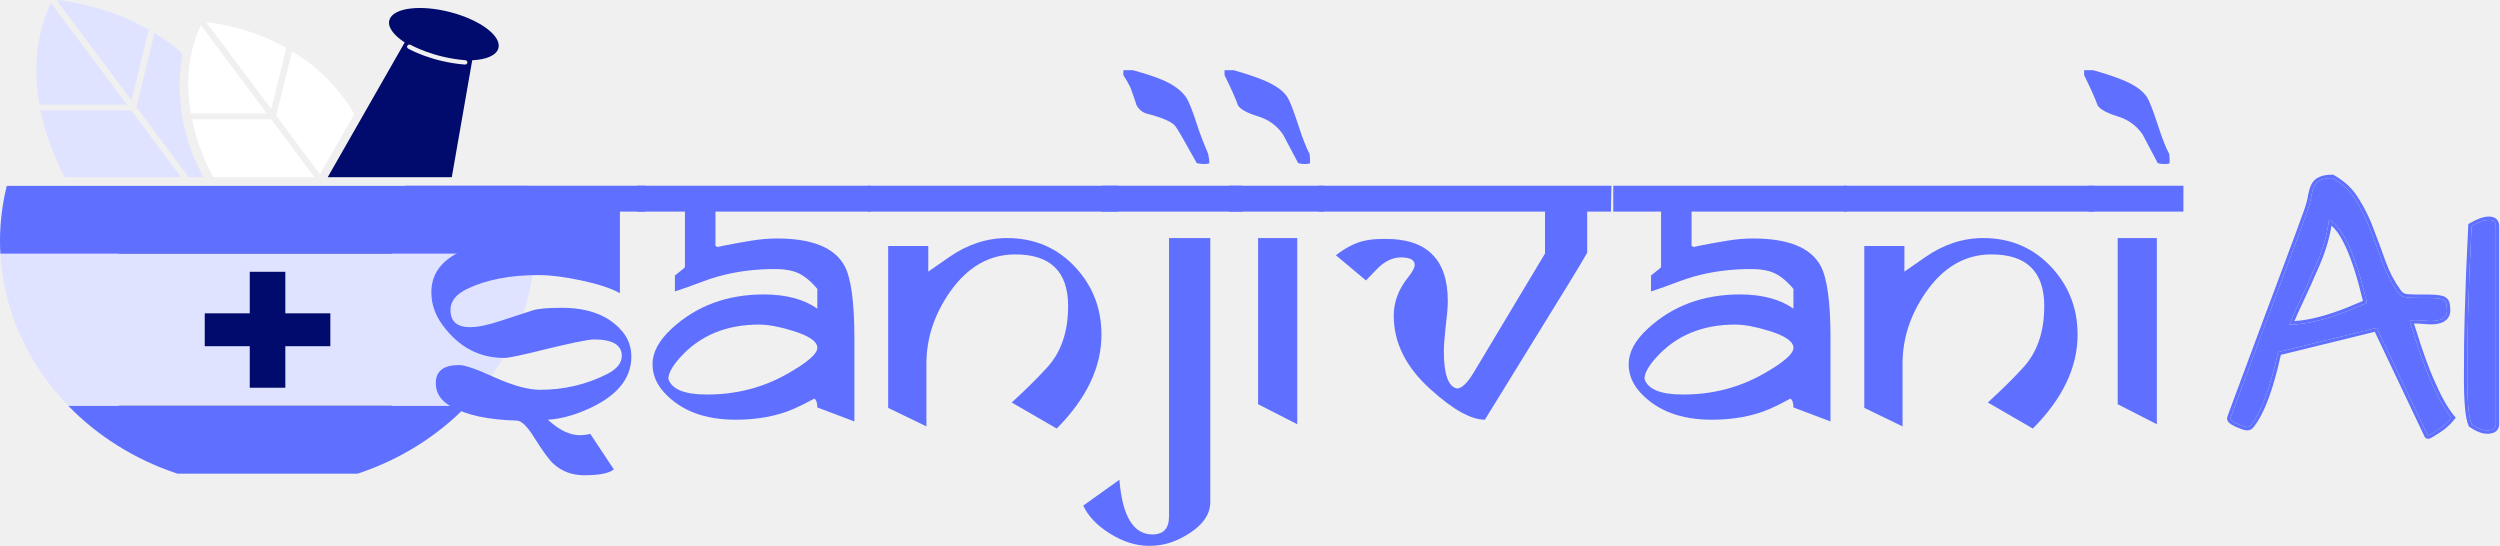
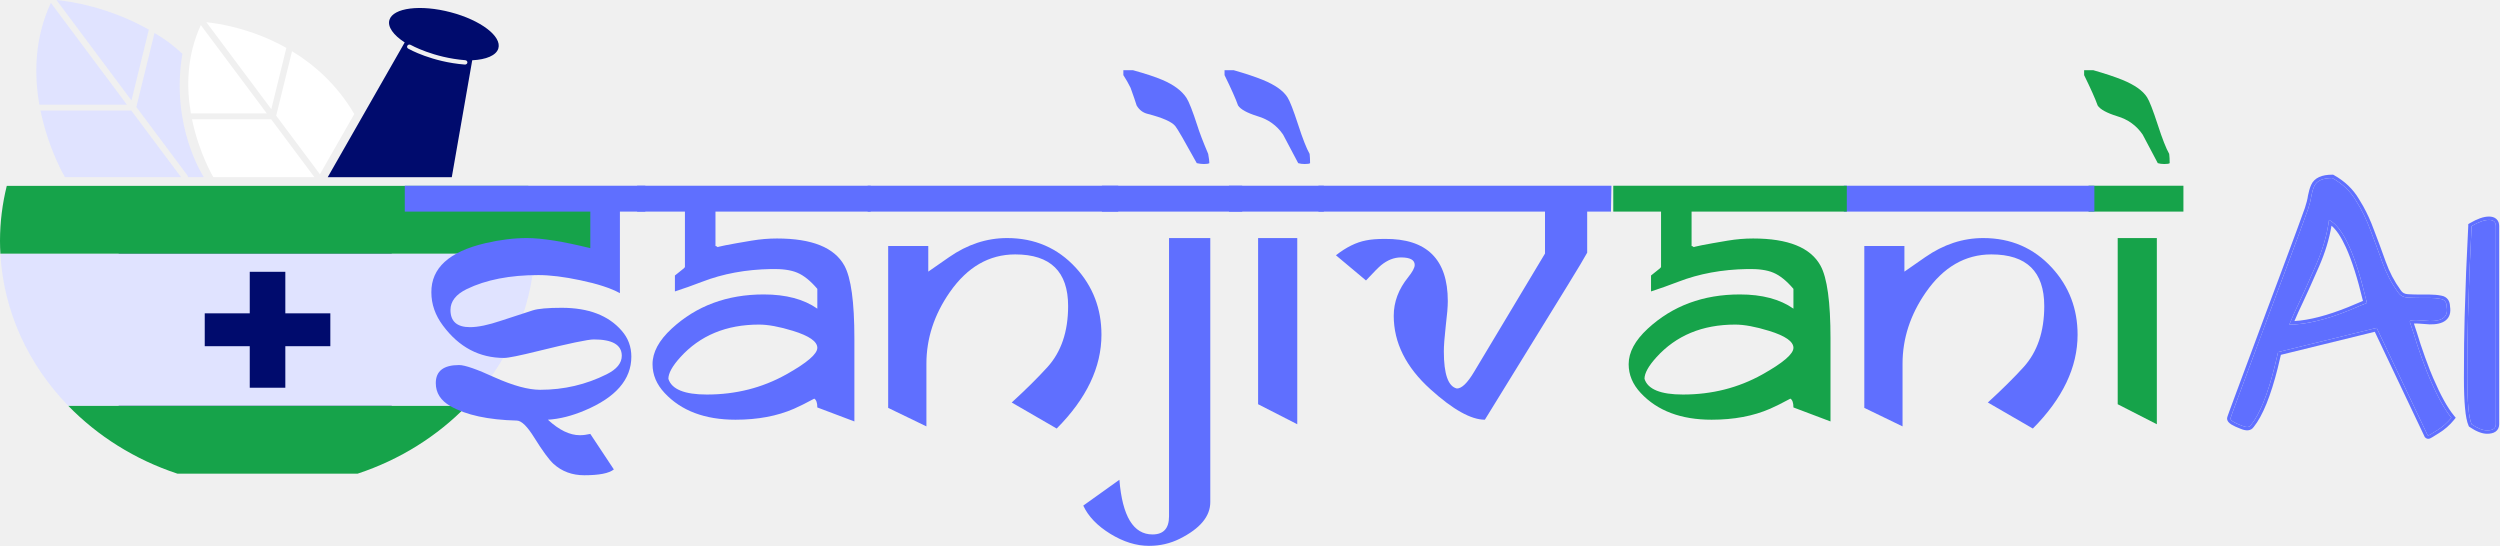
<svg xmlns="http://www.w3.org/2000/svg" width="229" height="50" viewBox="0 0 229 50" fill="none">
  <g clip-path="url(#clip0_1303_1056)">
    <path d="M35.883 23.199H10.869V37.159H35.883V23.199Z" fill="#000B6D" />
  </g>
-   <path d="M48.979 23.251C49 22.861 49.015 22.47 49.015 22.075C49.015 20.339 48.796 18.651 48.395 17.026H0.62C0.219 18.651 0 20.339 0 22.075C0 22.47 0.015 22.861 0.037 23.251H48.979Z" fill="#5F6FFF" />
-   <path d="M6.242 37.161C8.938 39.941 12.365 42.103 16.247 43.386H32.764C36.645 42.103 40.073 39.941 42.769 37.161H6.242Z" fill="#5F6FFF" />
+   <path d="M48.979 23.251C49 22.861 49.015 22.47 49.015 22.075C49.015 20.339 48.796 18.651 48.395 17.026H0.62C0.219 18.651 0 20.339 0 22.075C0 22.47 0.015 22.861 0.037 23.251H48.979Z" fill="#16A34A" />
+   <path d="M6.242 37.161C8.938 39.941 12.365 42.103 16.247 43.386H32.764C36.645 42.103 40.073 39.941 42.769 37.161H6.242Z" fill="#16A34A" />
  <path d="M18.904 2.036C19.945 2.139 23.023 2.585 26.23 4.388L24.852 9.999L18.904 2.036ZM25.299 10.598L29.304 15.961L32.454 10.447C30.878 7.769 28.809 5.942 26.75 4.692L25.299 10.598ZM24.836 10.922H17.586C18.226 14.032 19.539 16.228 19.539 16.228H28.799L24.836 10.922ZM24.436 10.386L18.396 2.299C17.096 5.111 17.068 7.983 17.485 10.386H24.436Z" fill="white" />
  <path d="M41.28 1.122C38.526 0.397 36.016 0.71 35.673 1.821C35.477 2.457 36.039 3.217 37.07 3.887L30.02 16.229H41.384L43.256 5.521C44.527 5.458 45.449 5.085 45.646 4.444C45.989 3.334 44.034 1.846 41.28 1.122ZM42.597 5.914C42.59 5.914 42.584 5.914 42.578 5.914C39.56 5.676 37.477 4.503 37.389 4.453C37.287 4.395 37.256 4.271 37.319 4.177C37.382 4.083 37.516 4.053 37.618 4.112C37.638 4.123 39.706 5.285 42.615 5.514C42.734 5.523 42.823 5.621 42.813 5.731C42.803 5.836 42.709 5.914 42.597 5.914Z" fill="#000B6D" />
  <path d="M6.243 37.161H42.77C46.388 33.43 48.682 28.585 48.978 23.25H0.035C0.331 28.585 2.625 33.43 6.243 37.161ZM22.877 28.701V24.894H26.136V28.701H30.259V31.71H26.136V35.517H22.877V31.71H18.754V28.701H22.877Z" fill="#E0E3FF" />
  <path d="M13.635 2.715C9.898 0.603 6.307 0.108 5.17 0L12.042 9.201L13.635 2.715Z" fill="#E0E3FF" />
  <path d="M4.66 0.263C3.148 3.505 3.12 6.822 3.606 9.588H11.624L4.66 0.263Z" fill="#E0E3FF" />
  <path d="M16.707 4.925C15.728 4.036 15.174 3.636 14.154 3.02L12.488 9.8L17.175 16.076C17.21 16.123 17.221 16.176 17.221 16.228H18.674C18.674 16.228 15.581 11.599 16.707 4.925Z" fill="#E0E3FF" />
  <path d="M3.709 10.123C4.437 13.699 5.949 16.228 5.949 16.228H16.585L12.025 10.123H3.709Z" fill="#E0E3FF" />
-   <path d="M47.627 18.78H55.131V22.998H47.627V18.78Z" fill="#5F6FFF" />
-   <path d="M198.742 14.945C198.685 14.998 198.521 15.024 198.251 15.024C198.023 15.024 197.824 14.998 197.653 14.945L196.265 12.323C195.696 11.495 194.92 10.936 193.938 10.647C192.97 10.345 192.372 10.016 192.145 9.661C191.931 9.057 191.518 8.13 190.906 6.881V6.428H191.739C192.835 6.743 193.724 7.039 194.408 7.315C195.532 7.775 196.286 8.307 196.671 8.912C196.884 9.241 197.212 10.082 197.653 11.436C198.066 12.711 198.414 13.598 198.699 14.097C198.728 14.334 198.742 14.616 198.742 14.945ZM200.001 19.381H191.312V17.015H200.001V19.381ZM197.567 38.861L193.981 37.027V21.806H197.567V38.861Z" fill="#5F6FFF" />
+   <path d="M47.627 18.78H55.131V22.998H47.627V18.78Z" fill="#16A34A" />
+   <path d="M198.742 14.945C198.685 14.998 198.521 15.024 198.251 15.024C198.023 15.024 197.824 14.998 197.653 14.945L196.265 12.323C195.696 11.495 194.92 10.936 193.938 10.647C192.97 10.345 192.372 10.016 192.145 9.661C191.931 9.057 191.518 8.13 190.906 6.881V6.428H191.739C192.835 6.743 193.724 7.039 194.408 7.315C195.532 7.775 196.286 8.307 196.671 8.912C196.884 9.241 197.212 10.082 197.653 11.436C198.066 12.711 198.414 13.598 198.699 14.097C198.728 14.334 198.742 14.616 198.742 14.945ZM200.001 19.381H191.312V17.015H200.001V19.381ZM197.567 38.861L193.981 37.027V21.806H197.567V38.861Z" fill="#16A34A" />
  <path d="M191.844 19.381H168.893V17.015H191.844V19.381ZM187.254 28.036C187.254 24.881 185.638 23.304 182.407 23.304C180.016 23.304 178.016 24.461 176.408 26.774C174.984 28.825 174.273 31.006 174.273 33.32V39.057L170.771 37.362V22.535H174.444V24.881L176.344 23.56C178.023 22.39 179.795 21.806 181.66 21.806C184.194 21.806 186.293 22.713 187.958 24.526C189.524 26.235 190.307 28.279 190.307 30.658C190.307 33.642 188.94 36.507 186.208 39.254L182.087 36.869C183.368 35.699 184.457 34.621 185.354 33.635C186.62 32.242 187.254 30.375 187.254 28.036Z" fill="#5F6FFF" />
-   <path d="M169.168 19.381H154.949V22.535C155.006 22.535 155.063 22.561 155.12 22.614C155.177 22.667 155.227 22.693 155.269 22.693C155.155 22.693 155.091 22.686 155.077 22.673C155.077 22.607 156.138 22.397 158.258 22.042C159.041 21.911 159.817 21.845 160.585 21.845C163.788 21.845 165.845 22.673 166.756 24.329C167.368 25.433 167.674 27.661 167.674 31.013V38.604C167.375 38.498 166.243 38.071 164.279 37.322C164.279 36.901 164.187 36.632 164.002 36.514C163.247 36.921 162.628 37.23 162.144 37.44C160.607 38.111 158.821 38.446 156.785 38.446C153.981 38.446 151.818 37.631 150.295 36.001C149.555 35.212 149.185 34.332 149.185 33.359C149.185 32.268 149.768 31.184 150.935 30.106C153.198 28.016 156.009 26.971 159.369 26.971C161.404 26.971 163.041 27.405 164.279 28.273V26.459C163.653 25.723 163.041 25.23 162.443 24.98C161.859 24.73 161.055 24.619 160.03 24.645C157.739 24.684 155.639 25.072 153.732 25.808C152.878 26.137 152.045 26.432 151.234 26.695V25.236C151.419 25.092 151.69 24.875 152.045 24.586C152.102 24.52 152.138 24.48 152.152 24.467V19.381H147.775V17.015H169.168V19.381ZM164.279 31.861C164.279 31.282 163.532 30.763 162.037 30.303C160.799 29.922 159.767 29.732 158.942 29.732C155.938 29.732 153.533 30.73 151.725 32.728C150.999 33.53 150.636 34.187 150.636 34.7C150.935 35.659 152.109 36.139 154.159 36.139C156.807 36.139 159.226 35.528 161.418 34.306C163.325 33.241 164.279 32.426 164.279 31.861Z" fill="#5F6FFF" />
+   <path d="M169.168 19.381H154.949V22.535C155.006 22.535 155.063 22.561 155.12 22.614C155.177 22.667 155.227 22.693 155.269 22.693C155.155 22.693 155.091 22.686 155.077 22.673C155.077 22.607 156.138 22.397 158.258 22.042C159.041 21.911 159.817 21.845 160.585 21.845C163.788 21.845 165.845 22.673 166.756 24.329C167.368 25.433 167.674 27.661 167.674 31.013V38.604C167.375 38.498 166.243 38.071 164.279 37.322C164.279 36.901 164.187 36.632 164.002 36.514C163.247 36.921 162.628 37.23 162.144 37.44C160.607 38.111 158.821 38.446 156.785 38.446C153.981 38.446 151.818 37.631 150.295 36.001C149.555 35.212 149.185 34.332 149.185 33.359C149.185 32.268 149.768 31.184 150.935 30.106C153.198 28.016 156.009 26.971 159.369 26.971C161.404 26.971 163.041 27.405 164.279 28.273V26.459C163.653 25.723 163.041 25.23 162.443 24.98C161.859 24.73 161.055 24.619 160.03 24.645C157.739 24.684 155.639 25.072 153.732 25.808C152.878 26.137 152.045 26.432 151.234 26.695V25.236C151.419 25.092 151.69 24.875 152.045 24.586C152.102 24.52 152.138 24.48 152.152 24.467V19.381H147.775V17.015H169.168V19.381ZM164.279 31.861C164.279 31.282 163.532 30.763 162.037 30.303C160.799 29.922 159.767 29.732 158.942 29.732C155.938 29.732 153.533 30.73 151.725 32.728C150.999 33.53 150.636 34.187 150.636 34.7C150.935 35.659 152.109 36.139 154.159 36.139C156.807 36.139 159.226 35.528 161.418 34.306C163.325 33.241 164.279 32.426 164.279 31.861Z" fill="#16A34A" />
  <path d="M147.607 17.015L147.564 19.381H145.386V23.146C145.13 23.619 144.532 24.619 143.593 26.143L136.014 38.446C134.747 38.446 133.089 37.519 131.039 35.666C128.79 33.642 127.666 31.394 127.666 28.923C127.666 27.661 128.107 26.485 128.989 25.394C129.388 24.895 129.587 24.52 129.587 24.27C129.587 23.81 129.167 23.58 128.327 23.58C127.701 23.58 127.096 23.817 126.513 24.29C126.299 24.461 125.837 24.927 125.125 25.69L122.371 23.383C123.31 22.647 124.228 22.193 125.125 22.023C125.566 21.93 126.136 21.884 126.833 21.884C130.69 21.845 132.619 23.744 132.619 27.582C132.619 28.095 132.555 28.864 132.427 29.889C132.313 30.914 132.256 31.683 132.256 32.196C132.256 34.273 132.654 35.403 133.452 35.587C133.893 35.587 134.412 35.088 135.01 34.089L141.522 23.225V19.381H120.77V17.015H147.607Z" fill="#5F6FFF" />
  <path d="M120.003 14.945C119.947 14.998 119.783 15.024 119.512 15.024C119.285 15.024 119.085 14.998 118.915 14.945L117.527 12.323C116.958 11.495 116.182 10.936 115.2 10.647C114.232 10.345 113.634 10.016 113.406 9.661C113.193 9.057 112.78 8.13 112.168 6.881V6.428H113.001C114.097 6.743 114.986 7.039 115.669 7.315C116.794 7.775 117.548 8.307 117.933 8.912C118.146 9.241 118.473 10.082 118.915 11.436C119.327 12.711 119.676 13.598 119.961 14.097C119.989 14.334 120.003 14.616 120.003 14.945ZM121.263 19.381H112.574V17.015H121.263V19.381ZM118.829 38.861L115.242 37.027V21.806H118.829V38.861Z" fill="#5F6FFF" />
  <path d="M110.777 14.945C110.692 14.998 110.528 15.024 110.286 15.024C110.072 15.024 109.852 14.998 109.624 14.945C108.5 12.908 107.845 11.777 107.66 11.554C107.347 11.16 106.5 10.785 105.119 10.43C104.692 10.325 104.358 10.069 104.116 9.661C104.002 9.293 103.817 8.754 103.561 8.044C103.361 7.637 103.141 7.249 102.899 6.881V6.428H103.774C104.956 6.756 105.852 7.052 106.464 7.315C107.518 7.762 108.258 8.314 108.685 8.971C108.912 9.326 109.24 10.161 109.667 11.475C109.852 12.08 110.186 12.954 110.67 14.097C110.741 14.492 110.777 14.774 110.777 14.945ZM113.787 19.381H100.935V17.015H113.787V19.381ZM110.862 45.998C110.862 47.299 109.93 48.416 108.066 49.349C107.197 49.783 106.258 50 105.247 50C104.08 50 102.899 49.632 101.703 48.896C100.508 48.16 99.682 47.299 99.227 46.313L102.536 43.947C102.806 47.286 103.817 48.955 105.568 48.955C106.578 48.955 107.083 48.403 107.083 47.299V21.806H110.862V45.998Z" fill="#5F6FFF" />
  <path d="M102.43 19.381H79.478V17.015H102.43V19.381ZM97.84 28.036C97.84 24.881 96.224 23.304 92.993 23.304C90.602 23.304 88.602 24.461 86.994 26.774C85.57 28.825 84.859 31.006 84.859 33.32V39.057L81.357 37.362V22.535H85.03V24.881L86.93 23.56C88.609 22.39 90.381 21.806 92.246 21.806C94.779 21.806 96.879 22.713 98.544 24.526C100.11 26.235 100.893 28.279 100.893 30.658C100.893 33.642 99.526 36.507 96.793 39.254L92.673 36.869C93.954 35.699 95.043 34.621 95.939 33.635C97.206 32.242 97.84 30.375 97.84 28.036Z" fill="#5F6FFF" />
  <path d="M79.756 19.381H65.537V22.535C65.594 22.535 65.651 22.561 65.708 22.614C65.765 22.667 65.814 22.693 65.857 22.693C65.743 22.693 65.679 22.686 65.665 22.673C65.665 22.607 66.725 22.397 68.846 22.042C69.629 21.911 70.405 21.845 71.173 21.845C74.376 21.845 76.433 22.673 77.344 24.329C77.956 25.433 78.262 27.661 78.262 31.013V38.604C77.963 38.498 76.831 38.071 74.867 37.322C74.867 36.901 74.774 36.632 74.589 36.514C73.835 36.921 73.216 37.23 72.732 37.44C71.195 38.111 69.408 38.446 67.373 38.446C64.569 38.446 62.406 37.631 60.883 36.001C60.142 35.212 59.772 34.332 59.772 33.359C59.772 32.268 60.356 31.184 61.523 30.106C63.786 28.016 66.597 26.971 69.956 26.971C71.992 26.971 73.629 27.405 74.867 28.273V26.459C74.241 25.723 73.629 25.23 73.031 24.98C72.447 24.73 71.643 24.619 70.618 24.645C68.327 24.684 66.227 25.072 64.32 25.808C63.466 26.137 62.633 26.432 61.822 26.695V25.236C62.007 25.092 62.278 24.875 62.633 24.586C62.69 24.52 62.726 24.48 62.74 24.467V19.381H58.363V17.015H79.756V19.381ZM74.867 31.861C74.867 31.282 74.12 30.763 72.625 30.303C71.387 29.922 70.355 29.732 69.529 29.732C66.526 29.732 64.121 30.73 62.313 32.728C61.587 33.53 61.224 34.187 61.224 34.7C61.523 35.659 62.697 36.139 64.747 36.139C67.394 36.139 69.814 35.528 72.006 34.306C73.913 33.241 74.867 32.426 74.867 31.861Z" fill="#5F6FFF" />
  <path d="M59.111 19.381H56.784V26.853C55.944 26.393 54.735 25.999 53.155 25.67C51.675 25.355 50.394 25.197 49.312 25.197C46.707 25.197 44.522 25.624 42.757 26.478C41.761 26.965 41.263 27.602 41.263 28.391C41.263 29.442 41.861 29.968 43.056 29.968C43.782 29.968 44.729 29.771 45.896 29.377C46.65 29.127 47.618 28.811 48.799 28.43C49.297 28.273 50.18 28.194 51.447 28.194C53.909 28.194 55.745 28.897 56.955 30.303C57.539 30.974 57.831 31.762 57.831 32.669C57.831 34.759 56.407 36.402 53.56 37.598C52.379 38.098 51.255 38.38 50.187 38.446C51.212 39.392 52.187 39.865 53.112 39.865C53.411 39.865 53.731 39.826 54.073 39.747L56.229 43C55.788 43.355 54.884 43.533 53.518 43.533C52.407 43.533 51.468 43.184 50.7 42.488C50.287 42.106 49.703 41.311 48.949 40.102C48.308 39.064 47.775 38.538 47.347 38.525C44.714 38.459 42.686 38.019 41.263 37.204C40.366 36.691 39.918 35.988 39.918 35.094C39.918 33.99 40.629 33.438 42.053 33.438C42.579 33.438 43.675 33.819 45.341 34.582C47.02 35.331 48.401 35.705 49.483 35.705C51.646 35.705 53.674 35.232 55.567 34.286C56.492 33.826 56.955 33.261 56.955 32.59C56.955 31.591 56.101 31.092 54.393 31.092C53.867 31.092 52.166 31.447 49.29 32.157C47.597 32.577 46.558 32.787 46.173 32.787C43.91 32.787 42.046 31.802 40.58 29.83C39.868 28.884 39.512 27.865 39.512 26.774C39.498 24.553 41.142 23.054 44.444 22.279C45.796 21.963 47.07 21.806 48.266 21.806C49.632 21.806 51.568 22.114 54.073 22.732V19.381H37.078V17.015H59.111V19.381Z" fill="#5F6FFF" />
  <path d="M228.617 38.863C228.617 39.238 228.352 39.425 227.823 39.425C227.426 39.425 226.952 39.238 226.401 38.863C226.136 38.268 226.004 36.846 226.004 34.597C226.004 32.348 226.026 30.496 226.07 29.041C226.114 27.564 226.158 26.208 226.202 24.973C226.335 22.283 226.401 20.861 226.401 20.707C227.04 20.332 227.569 20.145 227.988 20.145C228.407 20.145 228.617 20.332 228.617 20.707V38.863Z" fill="#5F6FFF" />
  <path d="M221.605 27.288H222.531C222.906 27.288 223.259 27.321 223.589 27.387C223.942 27.454 224.118 27.696 224.118 28.115C224.273 28.997 223.755 29.427 222.564 29.405C222.233 29.383 221.925 29.361 221.638 29.339C221.373 29.317 221.153 29.317 220.977 29.339C220.8 29.339 220.723 29.394 220.745 29.504C220.966 30.143 221.197 30.86 221.44 31.654C221.704 32.447 221.991 33.241 222.299 34.035C223.093 35.997 223.843 37.408 224.548 38.268C224.174 38.731 223.733 39.117 223.225 39.426C222.74 39.734 222.476 39.889 222.432 39.889C222.41 39.889 222.388 39.877 222.366 39.855L217.703 30.033L208.674 32.249L208.343 33.638C207.704 36.173 206.987 37.937 206.194 38.929C206.061 39.15 205.786 39.172 205.367 38.996C204.661 38.731 204.309 38.511 204.309 38.334C204.309 38.29 204.54 37.651 205.003 36.416C205.466 35.181 205.929 33.936 206.392 32.679C206.877 31.4 207.373 30.066 207.88 28.677C208.409 27.288 208.906 25.965 209.369 24.709C209.832 23.452 210.25 22.328 210.625 21.335C211 20.321 211.265 19.594 211.419 19.153C211.573 18.69 211.673 18.293 211.717 17.962C211.783 17.609 211.871 17.312 211.981 17.069C212.202 16.562 212.753 16.309 213.635 16.309C214.583 16.838 215.31 17.532 215.817 18.392C216.347 19.23 216.788 20.134 217.14 21.104C217.515 22.074 217.879 23.055 218.232 24.047C218.584 25.04 219.058 25.943 219.654 26.759C219.852 27.068 220.15 27.233 220.547 27.255C220.944 27.277 221.296 27.288 221.605 27.288ZM213.337 20.145C213.161 21.49 212.764 22.868 212.147 24.279C211.529 25.69 211.033 26.792 210.658 27.586C210.284 28.358 209.964 29.074 209.699 29.736C211.198 29.736 213.039 29.295 215.222 28.413C215.773 28.17 216.303 27.95 216.81 27.751C215.773 23.32 214.616 20.784 213.337 20.145Z" fill="#5F6FFF" />
  <path d="M228.616 20.706C228.616 20.331 228.407 20.144 227.988 20.144C227.569 20.144 227.04 20.331 226.4 20.706C226.4 20.861 226.334 22.283 226.202 24.973C226.158 26.207 226.114 27.563 226.07 29.04C226.026 30.495 226.003 32.347 226.003 34.596C226.003 36.845 226.136 38.267 226.4 38.863C226.952 39.237 227.426 39.425 227.822 39.425C228.352 39.425 228.616 39.237 228.616 38.863V20.706ZM228.924 38.863C228.924 39.132 228.822 39.375 228.595 39.536C228.387 39.683 228.114 39.733 227.822 39.733C227.335 39.733 226.799 39.505 226.227 39.117L226.155 39.069L226.119 38.987C225.965 38.64 225.862 38.092 225.796 37.377C225.729 36.653 225.695 35.725 225.695 34.596C225.695 32.346 225.717 30.491 225.761 29.031C225.806 27.554 225.85 26.197 225.894 24.962V24.957C226.026 22.26 226.092 20.851 226.092 20.706V20.53L226.244 20.44C226.899 20.056 227.487 19.836 227.988 19.836C228.237 19.836 228.481 19.891 228.664 20.055C228.854 20.225 228.924 20.462 228.924 20.706V38.863Z" fill="#5F6FFF" />
  <path d="M211.716 17.962C211.672 18.293 211.573 18.689 211.419 19.152C211.264 19.593 211 20.321 210.625 21.335C210.25 22.327 209.831 23.452 209.368 24.708C208.905 25.965 208.409 27.288 207.88 28.677C207.373 30.066 206.877 31.4 206.392 32.678C205.929 33.935 205.466 35.181 205.003 36.416C204.54 37.65 204.308 38.29 204.308 38.334C204.308 38.51 204.661 38.731 205.366 38.995C205.785 39.172 206.061 39.15 206.193 38.929C206.987 37.937 207.704 36.173 208.343 33.638L208.674 32.249L217.702 30.033L222.365 39.855C222.387 39.877 222.409 39.888 222.431 39.888C222.475 39.888 222.74 39.734 223.225 39.425C223.732 39.117 224.173 38.731 224.548 38.268C223.842 37.408 223.093 35.997 222.299 34.035C221.99 33.241 221.704 32.447 221.439 31.653C221.197 30.86 220.965 30.143 220.745 29.504C220.723 29.393 220.8 29.338 220.976 29.338C221.153 29.316 221.373 29.316 221.638 29.338C221.924 29.36 222.233 29.382 222.564 29.404C223.754 29.427 224.272 28.997 224.118 28.115C224.118 27.696 223.942 27.453 223.589 27.387C223.258 27.321 222.905 27.288 222.531 27.288V26.98C222.923 26.98 223.296 27.015 223.649 27.085H223.647C223.884 27.13 224.092 27.242 224.235 27.438C224.368 27.621 224.419 27.846 224.423 28.083C224.506 28.583 224.408 29.031 224.041 29.335C223.696 29.622 223.175 29.724 222.558 29.713H222.543V29.711C222.211 29.689 221.901 29.667 221.614 29.645H221.612C221.412 29.628 221.247 29.629 221.113 29.637C221.31 30.218 221.517 30.857 221.731 31.556C221.993 32.343 222.278 33.131 222.585 33.919L222.878 34.625C223.557 36.209 224.195 37.352 224.785 38.072L224.945 38.266L224.787 38.462C224.391 38.95 223.924 39.357 223.389 39.684C223.146 39.839 222.955 39.958 222.818 40.038C222.75 40.078 222.691 40.111 222.643 40.135C222.62 40.146 222.595 40.158 222.57 40.168C222.558 40.172 222.5 40.196 222.431 40.196C222.299 40.196 222.203 40.129 222.147 40.073L222.11 40.035L222.087 39.987L217.531 30.391L208.928 32.503L208.642 33.708V33.713C208.001 36.255 207.271 38.075 206.434 39.121L206.431 39.12C206.308 39.3 206.127 39.4 205.912 39.418C205.707 39.434 205.484 39.376 205.258 39.282C204.899 39.148 204.611 39.019 204.409 38.893C204.308 38.83 204.216 38.76 204.144 38.679C204.075 38.601 204 38.483 204 38.334C204 38.289 204.011 38.248 204.012 38.245C204.016 38.231 204.02 38.215 204.024 38.202C204.033 38.172 204.045 38.134 204.06 38.09C204.09 38.002 204.134 37.876 204.192 37.716C204.309 37.395 204.483 36.925 204.714 36.307C205.177 35.073 205.64 33.828 206.103 32.572L206.105 32.569C206.589 31.292 207.085 29.959 207.591 28.572L207.593 28.567C208.122 27.179 208.617 25.857 209.079 24.602C209.543 23.345 209.961 22.22 210.336 21.227C210.711 20.213 210.975 19.488 211.128 19.05C211.278 18.6 211.371 18.225 211.411 17.921L211.413 17.905L211.716 17.962ZM213.337 20.145C214.615 20.784 215.773 23.319 216.809 27.751C216.302 27.949 215.773 28.17 215.222 28.412C213.039 29.294 211.198 29.735 209.699 29.735C209.963 29.074 210.283 28.357 210.658 27.585C211.033 26.792 211.529 25.689 212.146 24.278C212.763 22.867 213.16 21.489 213.337 20.145ZM213.567 20.674C213.361 21.894 212.982 23.137 212.429 24.402C211.811 25.814 211.313 26.919 210.936 27.716L210.934 27.719C210.645 28.316 210.393 28.881 210.171 29.409C211.529 29.328 213.172 28.908 215.106 28.127C215.568 27.924 216.015 27.737 216.447 27.564C215.949 25.481 215.428 23.846 214.884 22.653C214.44 21.681 213.995 21.04 213.567 20.674ZM222.531 26.98V27.288H221.605V26.98H222.531ZM213.714 16L213.785 16.039C214.773 16.591 215.54 17.32 216.077 18.228L216.466 18.883C216.837 19.549 217.156 20.252 217.426 20.992H217.427C217.803 21.965 218.168 22.949 218.521 23.943C218.865 24.908 219.325 25.786 219.901 26.577L219.913 26.592H219.912C220.052 26.81 220.255 26.931 220.563 26.948C220.955 26.97 221.303 26.98 221.605 26.98V27.288C221.296 27.288 220.943 27.277 220.546 27.255C220.149 27.233 219.852 27.067 219.653 26.759C219.058 25.943 218.584 25.039 218.231 24.047C217.878 23.055 217.515 22.074 217.14 21.104C216.787 20.133 216.346 19.23 215.817 18.392C215.31 17.532 214.582 16.837 213.634 16.308C212.752 16.308 212.201 16.562 211.981 17.069C211.871 17.311 211.782 17.609 211.716 17.962L211.414 17.905C211.483 17.538 211.576 17.216 211.698 16.945C211.993 16.267 212.711 16 213.634 16H213.714Z" fill="#5F6FFF" />
  <defs>
    <clipPath id="clip0_1303_1056">
      <rect width="25.013" height="13.96" fill="white" transform="translate(10.8691 23.1992)" />
    </clipPath>
  </defs>
</svg>
